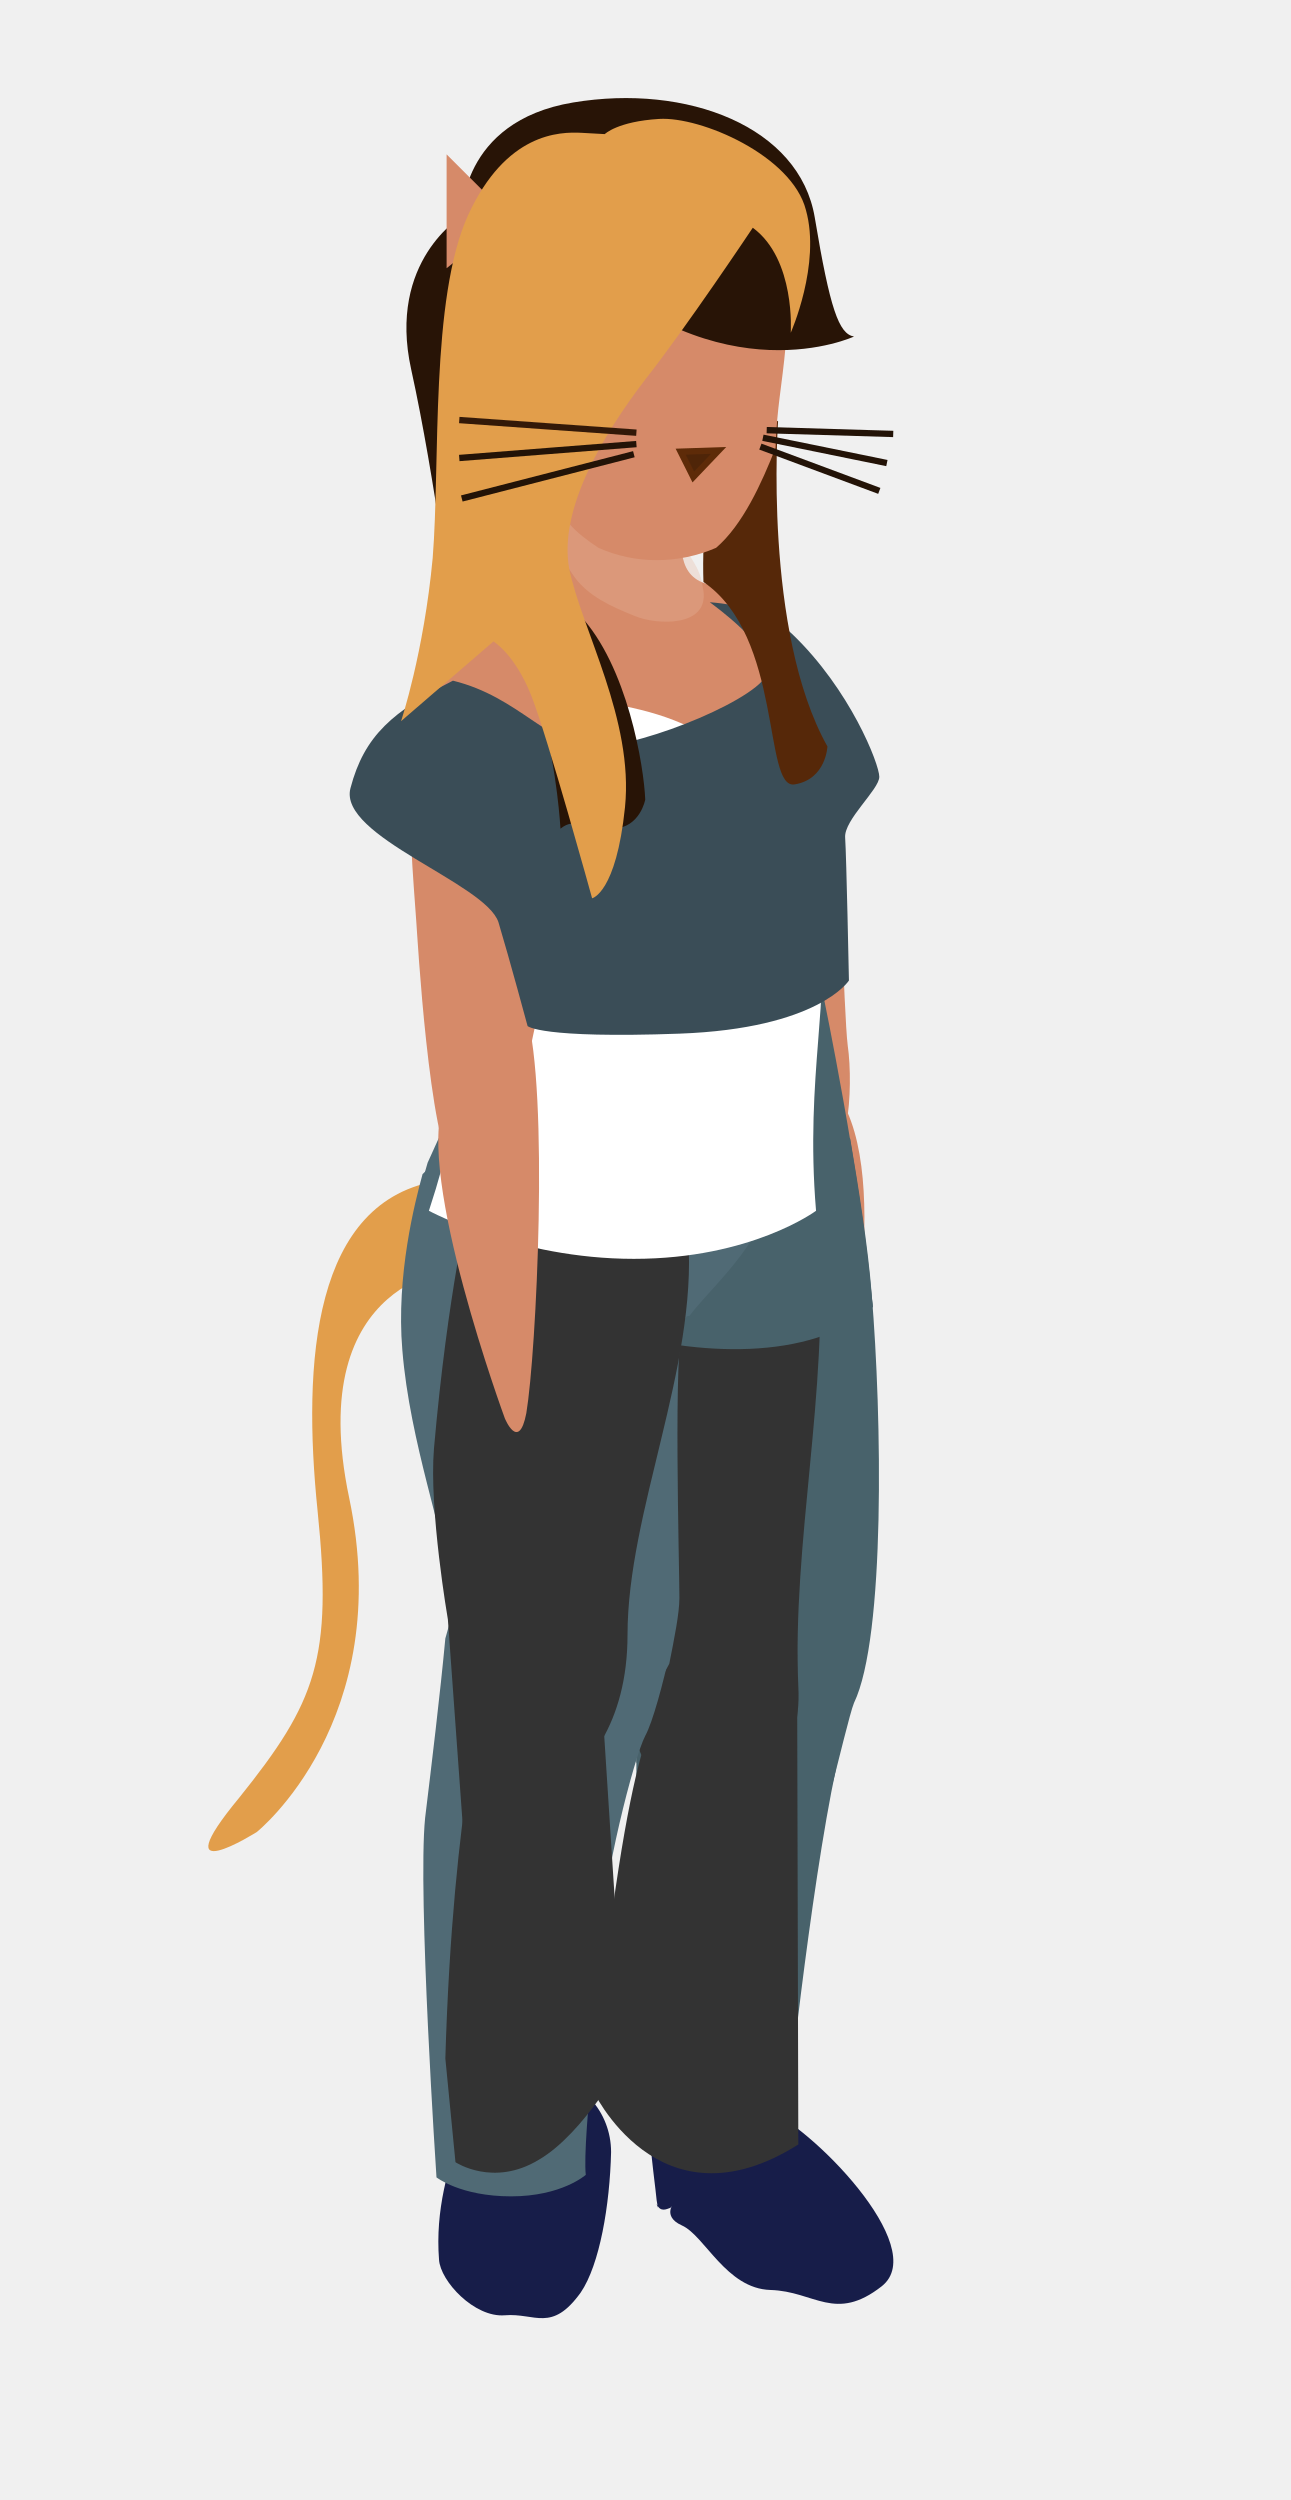
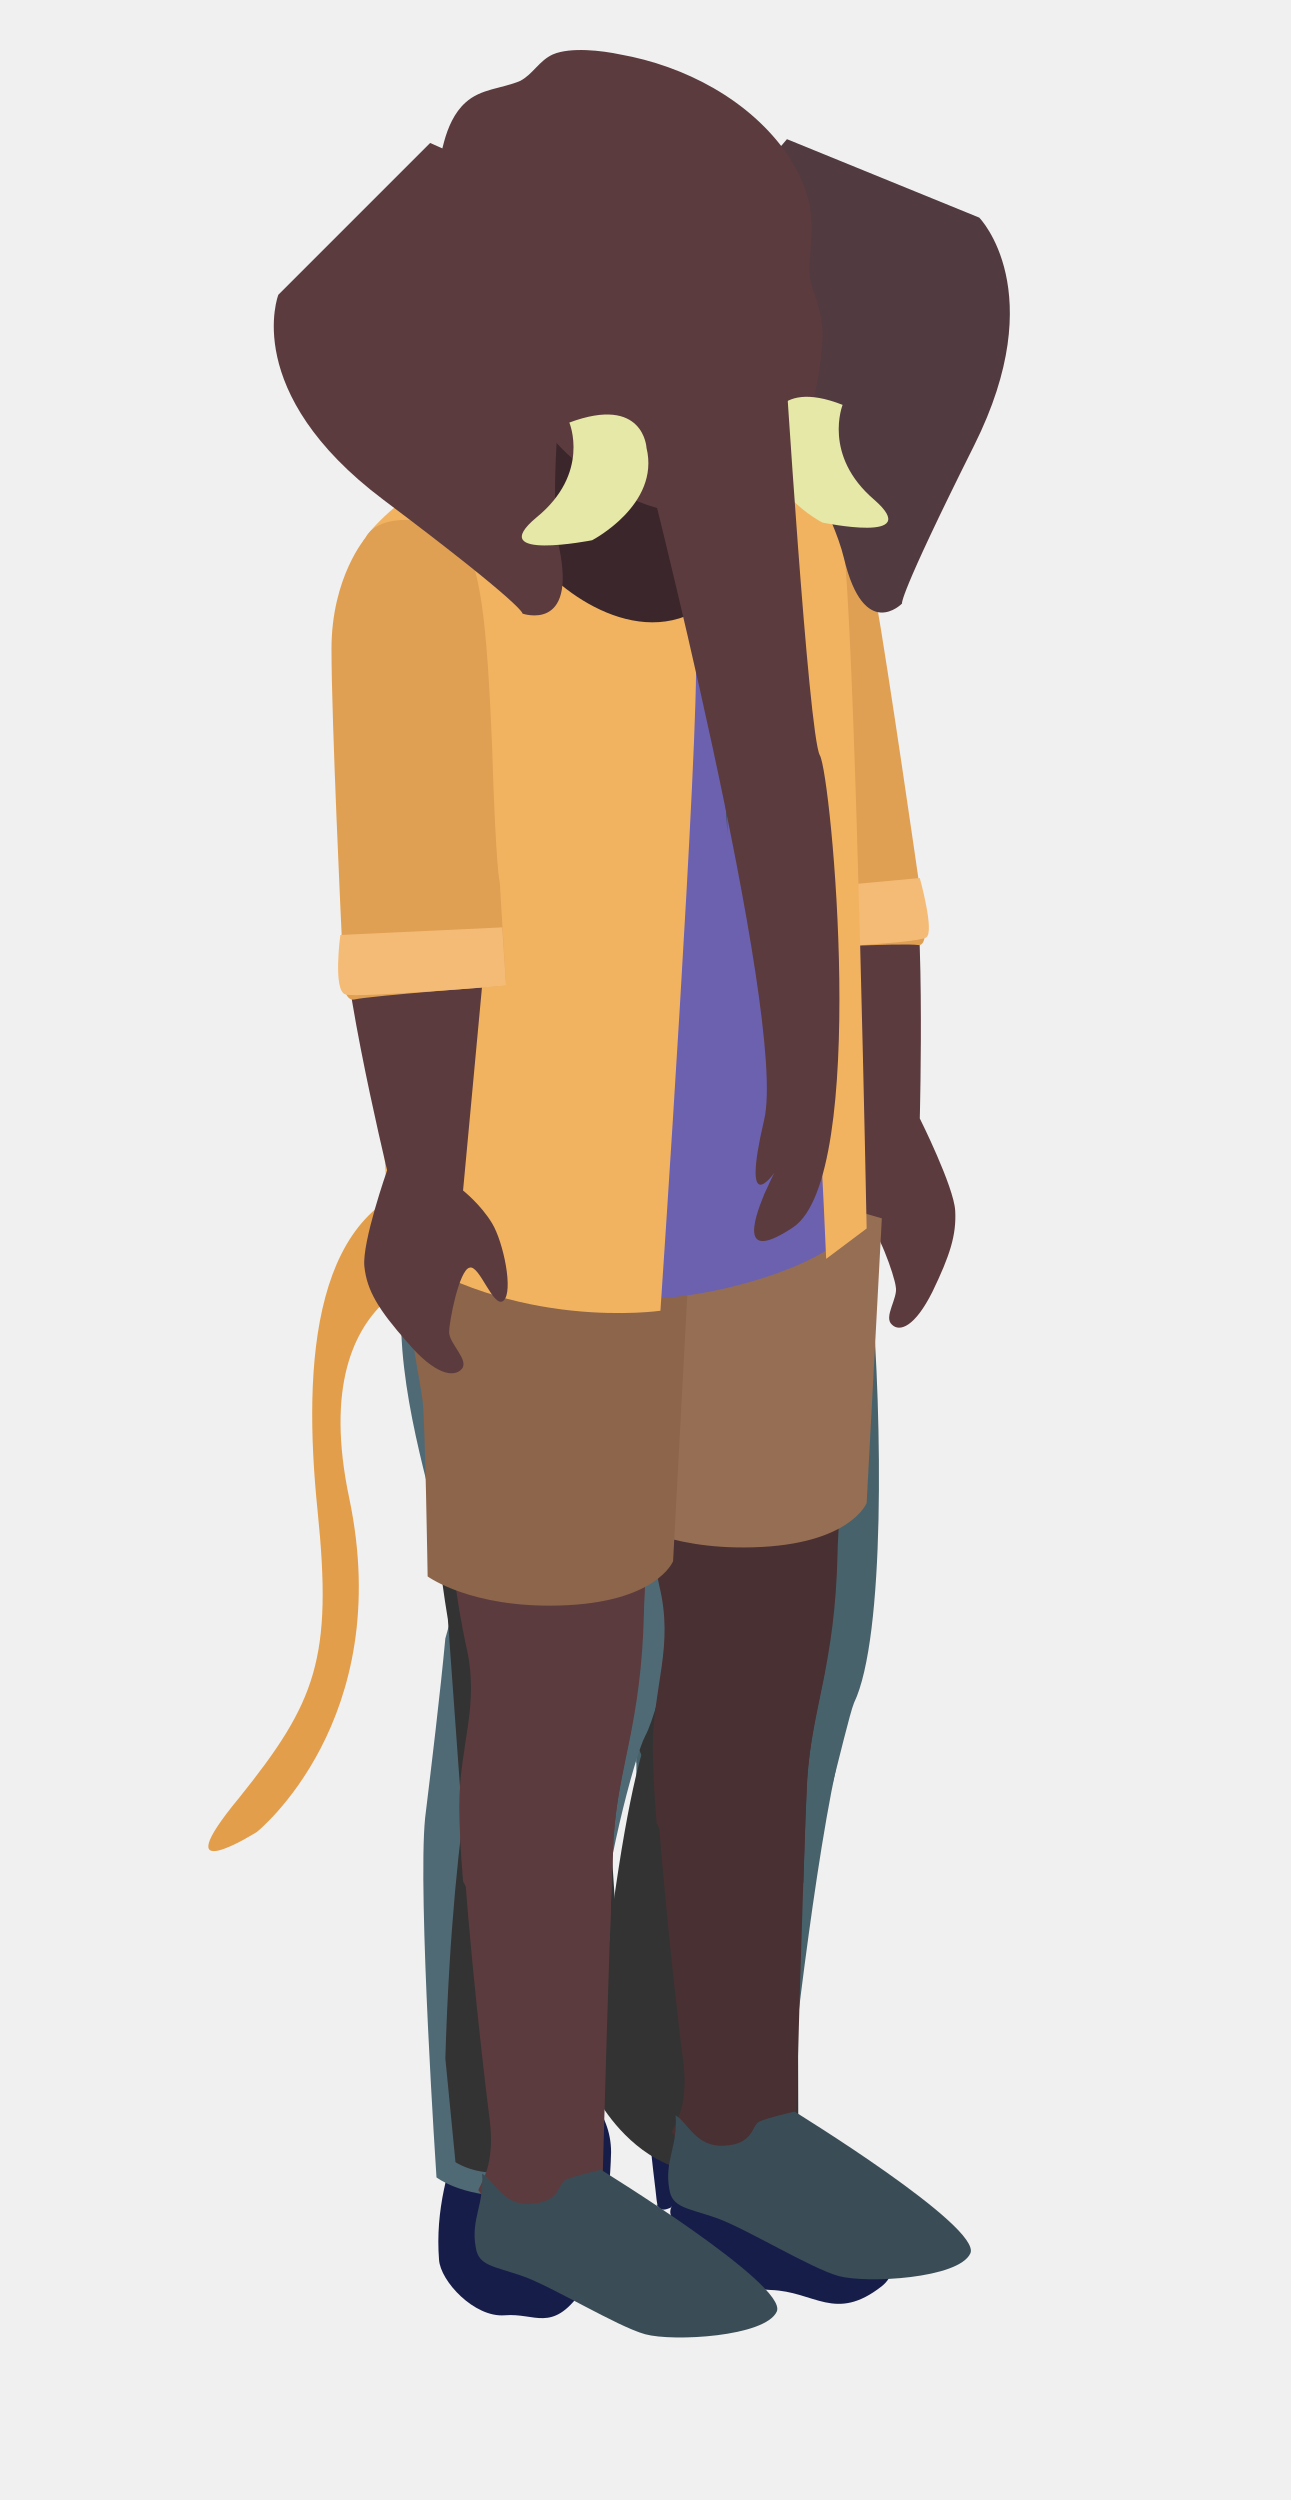
<svg xmlns="http://www.w3.org/2000/svg" version="1.1" id="Layer_1" x="0px" y="0px" viewBox="0 0 102 197.6" style="enable-background:new 0 0 102 197.6;" xml:space="preserve">
  <style type="text/css">
	.st0{fill:#E29E4B;}
	.st1{fill:#D68A69;}
	.st2{fill:#171D49;}
	.st3{fill:#48626B;}
	.st4{fill:#333333;}
	.st5{fill:#506A75;}
	.st6{fill:#FFFFFF;}
	.st7{opacity:0.3;fill:#E8B9A0;enable-background:new    ;}
	.st8{fill:#3A4D57;}
	.st9{fill:#562809;}
	.st10{fill:#281406;}
	.st11{fill:none;stroke:#331908;stroke-width:0.5;stroke-miterlimit:10;}
	.st12{fill:none;stroke:#231307;stroke-width:0.5;stroke-miterlimit:10;}
	.st13{fill:#4F2508;stroke:#5E2B08;stroke-width:0.5;stroke-miterlimit:10;}
+ 	.st14{fill:#5B3B3E;}
+ 	.st15{fill:#E0A053;}
+ 	.st16{fill:#F4BB76;}
+ 	.st17{fill:#493033;}
+ 	.st18{fill:#966E53;}
+ 	.st19{fill:#8C654B;}
+ 	.st20{fill:#6C61AF;}
+ 	.st21{fill:#F2B361;}
+ 	.st22{fill:#513A40;}
+ 	.st23{fill:#3A262B;}
+ 	.st24{fill:#E6E8A7;}
</style>
  <g id="_x30_0">
    <path id="CAT_x5F_tail" class="st0" d="M36.4,100.2c0,0-12.5,0.6-8.8,18.2s-7.3,26.4-7.3,26.4s-7.6,4.8-1.4-2.7   c6.1-7.6,7.4-11,6.2-22.7s-0.4-24.6,9.7-26.1S36.4,100.2,36.4,100.2z" />
    <path id="arm_x5F_back_x5F_bot" class="st1" d="M60.3,87.8c0,0,1.3-7.9,5.9-1.3s0.3,24.7,0.3,24.7S64.6,114,60.3,87.8z" />
    <path id="arm_x5F_back_x5F_top" class="st1" d="M58.6,50.3c6-0.9,6.7,8.4,7.5,14c0.2,0.9,0.6,15.9,0.9,18.3c0.5,3.5,0,10.3-2.4,9.1   c-6.4-3.2-5.8-11.3-7.6-17.9C55.3,67.2,51.4,51.4,58.6,50.3z" />
    <path id="foot_x5F_back" class="st2" d="M60.5,166.7c-2.7-0.6-5.6-0.9-8.4-1c-1.8-3.2-0.3,6.9-0.2,8.2c0.2,1.1,0,0.3,0,0.3   c0.3,0.7,0.8,0.4,1.1,0.3c0.6-0.7-0.9,0.6,0.9,1.4s3.5,5,7,5.1c3.5,0.1,5.1,2.6,8.8-0.3C73.6,177.6,63.9,167.9,60.5,166.7z" />
    <path id="CAT_x5F_leg_x5F_back_x5F_bot" class="st3" d="M53,136.6c-1.2,0.6-2.1,1.4-2.7,2.4v29c5.6,4.1,11.8,0,11.8,0   s1.9-18.5,4-28.3C62.2,136.2,57.6,133.8,53,136.6z" />
    <path id="CAT_x5F_leg_x5F_back_x5F_top" class="st3" d="M47,91.6c0,0.8,0,2.3,0,3.3l3.3,22v22.4c2.1,2.7,5.4,4.3,8.7,3.2   c3-0.6,5,0.8,6.8-1.5c0.4-1.5,1.4-5.7,1.7-6.4c2.5-5.2,2.2-22.7,1.4-32.3c-0.3-3.8-1-8.2-1.7-12.3C61.4,86.7,51.8,86.8,47,91.6z" />
    <path id="leg_x5F_back_x5F_bot" class="st4" d="M52.3,135.3c0,0-2.6-0.3-5.5,29.8c0,0,5.2,11.4,16.3,4.4L63,130.8   C63,130.8,55.8,122.1,52.3,135.3z" />
    <path id="leg_x5F_back_x5F_top" class="st4" d="M51.4,93.3c-1.1,9.3-1.8,14.4-1.7,24.5c0.2,10.1,0.3,9.4,0.4,18.1s13.6,8.7,13-2.6   c-0.5-11.3,2.4-23.5,1.6-34.8C64,87.4,56,94.8,51.4,93.3z" />
    <path id="foot_x5F_front" class="st2" d="M42.7,164c-2.7-0.2-5.2,1.3-6.1,4c-1.2,3.3-2.2,6.7-1.9,10.6c0.1,1.7,2.8,4.6,5.2,4.4   s3.7,1.4,6-1.8c1.5-2.2,2.3-6.9,2.4-11.1C48.3,166.9,45.9,164.2,42.7,164L42.7,164z" />
    <path id="CAT_x5F_hip_x5F_back" class="st3" d="M69,103.3c0-0.3-0.1-0.6-0.1-0.9c-0.9-9.6-3.8-23.6-3.8-23.6L51,75.4l-6,6.4   l3.5,23.4C54.8,107.1,64.1,107.7,69,103.3z" />
-     <path id="CAT_x5F_leg_x5F_front_x5F_bot" class="st5" d="M42,118.6c-2.8,1.9-5.6,6.3-6.8,10.9c-0.4,4.3-1.1,10.1-1.6,14.2   c-0.6,6,0.9,28.4,0.9,28.4s1.9,1.5,5.9,1.5c4,0,5.9-1.7,5.9-1.7c-0.3-2.8,1.3-15.3,1.3-19.2s2.5-13.8,3.4-15.5   c0.6-1.1,1.4-4.1,2-6.8C53.1,123.3,49.8,114.3,42,118.6z" />
+     <path id="CAT_x5F_leg_x5F_front_x5F_bot" class="st5" d="M42,118.6c-2.8,1.9-5.6,6.3-6.8,10.9c-0.4,4.3-1.1,10.1-1.6,14.2   c-0.6,6,0.9,28.4,0.9,28.4s1.9,1.5,5.9,1.5s5.9-1.7,5.9-1.7c-0.3-2.8,1.3-15.3,1.3-19.2s2.5-13.8,3.4-15.5c0.6-1.1,1.4-4.1,2-6.8   C53.1,123.3,49.8,114.3,42,118.6z" />
    <path id="CAT_x5F_leg_x5F_front_x5F_top" class="st5" d="M50,134.6c1.1-0.4,2.1-1.5,2.9-3.1c0.4-2,0.8-4,0.8-5.2   c0-2.6-0.5-19.9,0.3-21.8c0.1-0.2,0.2-0.3,0.3-0.5c0.9-6.6-3.8-13.5-10.3-14.4c-3.6,0-7.8,0.5-10.6,3.2c-0.6,2.2-2.1,8-1.6,13.9   c0.6,7.4,3.4,14.7,3.6,18.1c0,0.4,0,0.9,0,1.4C39,131.6,44.5,136.2,50,134.6z" />
-     <path id="CAT_x5F_hip_x5F_front" class="st5" d="M60.6,79.9l-3.4-4.3c0,0-14.1-0.2-14.5-0.2c-0.4,0-3.5,4.6-3.5,4.6l-5.4,11.9   c0,0-0.4,1.3-0.9,3.4c3.1,7.4,13.1,10.2,21.6,8.7c1.4-1.9,5-5,6.1-8.5C61.8,91.5,60.6,79.9,60.6,79.9z" />
+     <path id="CAT_x5F_hip_x5F_front" class="st5" d="M60.6,79.9l-3.4-4.3c0,0-14.1-0.2-14.5-0.2S39.2,80,39.2,80l-5.4,11.9   c0,0-0.4,1.3-0.9,3.4c3.1,7.4,13.1,10.2,21.6,8.7c1.4-1.9,5-5,6.1-8.5C61.8,91.5,60.6,79.9,60.6,79.9z" />
    <path id="leg_x5F_front_x5F_bot" class="st4" d="M47.5,133.2l-9-0.2c0,0-2.7,9.4-3.3,29.7l0.8,8.2c0,0,3,2,6.6-0.2   c3.6-2.1,6.8-8,6.8-8L47.5,133.2z" />
    <path id="leg_x5F_front_x5F_top" class="st4" d="M37.1,95.1c0,0-1.7,6.9-2.8,19.4c-0.4,4.8,1.1,13.5,1.1,13.5l1.2,16.6   c0,0,13-1.3,13-15.4c0-9.7,5.5-21.1,4.8-31.3C54,93.5,37.1,95.1,37.1,95.1z" />
    <path id="chest" class="st1" d="M42.7,38.8v6.7l-5.3,3.6c-1,1.9,0.1,14.7,5.2,17.1c4.3,2,12.4-6.2,14.7-6.6   c3.2-0.4,3.9-11.6-1.6-13.5c-2.4-0.8-1.8-3.7-1.8-5.7C53.9,40.5,46.1,34.9,42.7,38.8z" />
    <path id="top" class="st6" d="M33.9,95.7c0,0,7,3.8,16.2,3.8c9.3,0,14.4-3.8,14.4-3.8c-0.9-10.7,1.3-17.5,0.1-22.4   c-1-4,3.7-9.5,1.7-12.6s-4.6-7.6-4.6-7.6c-2.8,6.6-3.1,7.7-3.1,7.7c-3.9-5.8-15.5-5.6-15.5-5.6c0.6,6.2-3.2,11.7-5.1,13   s-3.8,0.7-1.9,7.4C36.9,80.3,37,86.3,33.9,95.7z" />
    <path id="arm_x5F_front_x5F_top" class="st1" d="M38.2,49.8C44.5,50,44.9,60.1,45,65s-2.4,14.2-3.2,18.5c-0.2,1.1-3.6,12.1-5.9,9.2   c-2-2.5-2.9-18.6-3-19.9C32.5,66.9,30.7,49.8,38.2,49.8z" />
    <path id="arm_x5F_front_x5F_bot" class="st1" d="M35.1,87.1c0,0,2.4-20.8,6.5-7c1.8,6.2,0.8,26.8,0,31.6c-0.6,3.1-1.7,0.4-1.7,0.4   S32.8,92.8,35.1,87.1z" />
    <path id="neck" class="st7" d="M50.2,48.7c1.7,0.7,5.8,0.9,5.4-2c-0.2-1.2-0.3-1.5-0.9-2.5c-0.8-1.4-3.1-2.1-3.8-3.5   c-0.3-0.6,0.7-0.9,1-0.3c0.4,0.9,1.2,1.8,1.9,2.7c0.2-0.2,0.5-0.3,0.7,0c0.1,0.1,0.1,0.1,0.2,0.2c-0.2-1.1-0.2-2.3-0.3-3.3   c0,0-8.5-5.2-11.8-0.9c0.4,2.1,1.6,4.8,2.8,6.5C46.5,47.1,48.2,47.9,50.2,48.7z" />
-     <path id="CAT_x5F_top" class="st8" d="M41.7,81.1c0,0,1,1,12,0.6c11-0.4,13.4-4.2,13.4-4.2s-0.2-9.9-0.3-11.3   c-0.1-1.4,2.7-3.8,2.7-4.8c0-1-2.3-6.9-6.9-11.3c-1.7-1.6-3.9-2.3-6.5-2.5c0.4,0.3,4.7,3.4,4.6,5.4c-0.1,2-9.8,6-13.6,6   c-3.8,0-6-3.9-11.3-5.2c-4.7,2.4-7,4.3-8.1,8.5c-1,3.8,10.7,7.5,11.7,10.6C40.3,75.9,41.7,81.1,41.7,81.1z" />
+     <path id="CAT_x5F_top" class="st8" d="M41.7,81.1c0,0,1,1,12,0.6s13.4-4.2,13.4-4.2s-0.2-9.9-0.3-11.3c-0.1-1.4,2.7-3.8,2.7-4.8   s-2.3-6.9-6.9-11.3c-1.7-1.6-3.9-2.3-6.5-2.5c0.4,0.3,4.7,3.4,4.6,5.4c-0.1,2-9.8,6-13.6,6s-6-3.9-11.3-5.2c-4.7,2.4-7,4.3-8.1,8.5   c-1,3.8,10.7,7.5,11.7,10.6C40.3,75.9,41.7,81.1,41.7,81.1z" />
    <path id="hair_x5F_back" class="st9" d="M61.5,33.3c0,0-1.2,16.6,3.9,25.7c0,0-0.1,2.6-2.6,3s-0.9-11.7-7.2-16   C55.6,46,54.9,29.9,61.5,33.3z" />
    <path id="head" class="st1" d="M61.2,16.6c-5.8-7.6-17.5-7-22.8,0.1C33,23.8,38.6,31.6,41.2,36c2.6,4.4,1.1,2.6,3.8,5.4   c0.6,0.7,1.4,1.3,2.3,1.9c2.9,1.3,6.3,1.3,9.3,0c2.1-1.8,3.6-5.1,4.7-7.9c0.1-3.2,0.5-4.8,0.8-8.1C62.5,23.9,63.8,20.1,61.2,16.6z" />
    <path id="hair_x5F_front" class="st10" d="M43.5,30.2c0,0-0.9-3.3-2.9-2.7c-2,0.6,0.1,3.9,0.5,5.3c0.4,1.4,0.8,3.1,1.9,2.2   c0,0,0.9,1.4-0.3,3.8c0,0-0.7,5.8,3.1,9.8s5.1,12,5.2,14.6c0,0-0.4,2.2-2.5,2.3c-2,0.1-3-1-4.2,0c0,0-1-18.2-8.4-15.6   c0,0-1.5-12.1-3.4-20.7s4-12.1,4-12.1s-0.2-7.5,8.8-9s17.9,1.9,19.1,9.1c1.2,7.2,1.9,9.2,3.1,9.4c0,0-10.5,4.9-22.1-6.2   C45.3,20.4,48.7,27.3,43.5,30.2z" />
    <polyline id="ear" class="st1" points="35.3,12.2 35.3,21.2 40.3,17.2  " />
-     <path id="CAT_x5F_hair" class="st0" d="M59.5,18c0,0-5.2,7.8-8.5,12c-3.3,4.3-6.9,10.3-6,15c1,4.8,5.1,11.9,4.4,18.8   c-0.7,6.8-2.6,7.2-2.6,7.2s-3.5-12.7-4.8-16c-1.3-3.3-3-4.3-3-4.3l-7.3,6.3c0,0,1.8-5.4,2.5-12.9c0.6-7.5-0.2-20.5,2.8-27.1   c3-6.5,7.2-6.6,9-6.5c1.8,0.1,1.8,0.1,1.8,0.1s1-1,4.3-1.2c3.3-0.2,10.5,2.9,11.6,7.2c1.2,4.3-1.2,9.7-1.2,9.7S62.9,20.5,59.5,18z" />
+     <path id="CAT_x5F_hair" class="st0" d="M59.5,18c0,0-5.2,7.8-8.5,12c-3.3,4.3-6.9,10.3-6,15c1,4.8,5.1,11.9,4.4,18.8   c-0.7,6.8-2.6,7.2-2.6,7.2S43.3,58.3,42,55s-3-4.3-3-4.3L31.7,57c0,0,1.8-5.4,2.5-12.9C34.8,36.6,34,23.6,37,17   c3-6.5,7.2-6.6,9-6.5s1.8,0.1,1.8,0.1s1-1,4.3-1.2s10.5,2.9,11.6,7.2c1.2,4.3-1.2,9.7-1.2,9.7S62.9,20.5,59.5,18z" />
    <line id="whisker_x5F_left_x5F_top" class="st11" x1="50.3" y1="34.2" x2="36.3" y2="33.2" />
    <line id="whisker_x5F_left_x5F_mid" class="st12" x1="50.3" y1="35.1" x2="36.3" y2="36.2" />
    <line id="whisker_x5F_left_x5F_bot" class="st12" x1="50.1" y1="35.9" x2="36.5" y2="39.4" />
    <line id="whisker_x5F_right_x5F_bot" class="st12" x1="60.1" y1="35.3" x2="69.5" y2="38.8" />
    <line id="whisker_x5F_right_x5F_mid" class="st12" x1="60.3" y1="34.6" x2="70.1" y2="36.6" />
    <line id="whisker_x5F_right_x5F_top" class="st12" x1="60.6" y1="34" x2="70.6" y2="34.3" />
    <polygon id="nose" class="st13" points="53.8,35.7 56.8,35.6 54.8,37.7  " />
+     <path id="ELEPHANT_x5F_arm_x5F_back_x5F_bot" class="st14" d="M62.9,70.7l5.1,20c0,0-1,1.2-1.5,2.8C66,95.1,66,99,66.8,99.7   c0.8,0.6,1.1-3.1,1.8-2.9c0.7,0.1,2.1,4,2.2,4.9c0.2,0.9-1,2.4-0.3,3c0.6,0.6,1.8,0.2,3.2-2.6c1.4-2.9,1.9-4.5,1.8-6.4   s-2.8-7.3-2.8-7.3s0.5-19-0.9-20.9" />
+     <g id="ELEPHANT_x5F_arm_x5F_back_x5F_top">
+       <path class="st15" d="M65.5,38.7c-1.2-1.9-4.8-1-6.1,0.7c-1.3,1.8-0.8,7.3,0.6,17c1.4,9.7,1.3,10.5,1.3,10.5l1,8.1    c0,0,9.1-0.5,10.3-0.3c1.2,0.1,0-5.2,0-5.2s-2.4-16.7-3.4-22.3C68.3,41.4,65.5,38.7,65.5,38.7z" />
+       <path class="st16" d="M61.9,70.4l10.8-1c0,0,1.2,4.3,0.5,4.7C72.4,74.6,62.4,75,62.4,75L61.9,70.4z" />
+     </g>
+     <path id="ELEPHANT_x5F_leg_x5F_back_x5F_bot" class="st17" d="M62.4,172.7c0.6-0.6,1.5-1.3,2.2-2c-1-1.2-1.7-2-1.7-2   s0.6-22.2,0.9-28c0.2-3.2,0.8-5.6,1.4-8.6c-1.9-2.4-5.3-4-7.9-2.5c-1.5,0.9-3.5,2-5,3.5c-0.2,1.6-0.5,3.3-0.5,5.3   c0,5,1.5,19.1,2.2,24.5c0.2,1.6,0.1,2.7-0.1,3.6l0,0c-0.2,0.8-0.5,1.4-0.8,2C55.2,171.6,58.8,174.3,62.4,172.7z" />
+     <path id="ELEPHANT_x5F_foot_x5F_back" class="st8" d="M76.7,178.1c-0.9,2-8.2,2.4-10.4,1.8c-2.2-0.6-7.4-3.8-9.7-4.6   s-3.5-0.8-3.7-2.3c-0.4-2.2,0.7-3.4,0.5-5.8c1,0.6,1.6,2.5,3.8,2.4c2.4-0.1,2.2-1.6,2.8-1.9c0.6-0.3,2.8-0.8,2.8-0.8   S77.6,176,76.7,178.1z" />
+     <g id="ELEPHANT_x5F_leg_x5F_back_x5F_top">
+       <path class="st17" d="M62.4,149.7c0.4-0.2,0.8-0.5,1.1-0.9c0.1-3.5,0.2-6.5,0.3-8.2c0.4-5.7,2.2-9,2.4-17.8c0-0.8,0.1-1.7,0.1-2.7    c-5,1.7-10.5,1.1-15.2-1c0.3,2.6,0.7,4.8,1,6.2c1.2,4.9-0.5,7.9-0.5,12.9c0,1.4,0.1,3.5,0.3,5.9C54,148.3,57.5,151.6,62.4,149.7z" />
+       <path class="st18" d="M47.2,92.9c0.2,7.1,1.4,12,1.5,13.2c0.2,1.3,0.4,13.9,0.4,13.9s3.4,2.5,10.4,2.3c7.7-0.2,9-3.5,9-3.5    l1.2-22.5c0,0-13.7-4.1-17.5-3.9C48.4,92.7,47.2,92.9,47.2,92.9z" />
+     </g>
+     <path id="ELEPHANT_x5F_leg_x5F_front_x5F_bot" class="st14" d="M47.1,177.3c0.6-0.6,1.5-1.3,2.2-2c-1-1.2-1.7-2-1.7-2   s0.6-22.2,0.9-28c0.2-3.2,0.8-5.6,1.4-8.6c-1.9-2.4-5.3-4-7.9-2.5c-1.5,0.9-3.5,2-5,3.5c-0.2,1.6-0.5,3.3-0.5,5.3   c0,5,1.5,19.1,2.2,24.5c0.2,1.6,0.1,2.7-0.1,3.6l0,0c-0.2,0.8-0.5,1.4-0.8,2C39.9,176.2,43.5,178.9,47.1,177.3z" />
+     <path id="ELEPHANT_x5F_foot_x5F_front" class="st8" d="M61.4,182.7c-0.9,2-8.2,2.4-10.4,1.8c-2.2-0.6-7.4-3.8-9.7-4.6   s-3.5-0.8-3.7-2.3c-0.4-2.2,0.7-3.4,0.5-5.8c1,0.6,1.6,2.5,3.8,2.4c2.4-0.1,2.2-1.6,2.8-1.9c0.6-0.3,2.8-0.8,2.8-0.8   S62.3,180.6,61.4,182.7z" />
+     <g id="ELEPHANT_x5F_leg_x5F_front_x5F_top">
+       <path class="st14" d="M47.1,154.3c0.4-0.2,0.8-0.5,1.1-0.9c0.1-3.5,0.2-6.5,0.3-8.2c0.4-5.7,2.2-9,2.4-17.8c0-0.8,0.1-1.7,0.1-2.7    c-5,1.7-10.5,1.1-15.2-1c0.3,2.6,0.7,4.8,1,6.2c1.2,4.9-0.5,7.9-0.5,12.9c0,1.4,0.1,3.5,0.3,5.9C38.7,152.9,42.2,156.2,47.1,154.3    z" />
+       <path class="st19" d="M31.9,97.5c0.2,7.1,1.4,12,1.5,13.2c0.2,1.3,0.4,13.9,0.4,13.9s3.4,2.5,10.4,2.3c7.7-0.2,9-3.5,9-3.5    l1.2-22.5c0,0-13.7-4.1-17.5-3.9C33.1,97.3,31.9,97.5,31.9,97.5z" />
+     </g>
+     <g id="ELEPHANT_x5F_top">
+       <path class="st20" d="M67.3,60.1c-0.5-9.4-0.4-21.6-2.1-25.3c-0.8-1.9-2.4-3.7-4.4-4.7c-2.3-1.2-4.9-0.1-7.3,0.3    c-2.3,0.4-4.6,1.4-6.7,2.3c-2.4,1-5,1.7-7.2,2.9c-2.2,1.1-4.3,2.4-6.4,3.6c-7,4.1-6.9,7.7-4.7,16.6S31,97.6,31,97.6    c11.2,7.4,24.5,4.6,24.5,4.6s8.8-1.4,12.2-5.3C67.6,96.8,67.8,69.5,67.3,60.1z M57.5,65.9L57.5,65.9c-0.1-1.5-0.2-3.1-0.3-4.5    C57.4,63,57.5,64.5,57.5,65.9z" />
+       <path class="st21" d="M52.7,37.9c0,0,2.1,7,2.3,13.5c0.3,6.5-2.8,52.2-2.8,52.2s-11.6,1.7-21.4-5.2l-1.7-29.5l-0.6-25.7    c0,0,0.3-1.2,3.3-3.6c2.9-2.4,9.5-5.7,9.5-5.7l6.8,3.4L52.7,37.9z" />
+       <path class="st15" d="M42.7,32.4c0,0,3.4,2.9,6.7,4.2c3.3,1.2,3.3,1.2,3.3,1.2s-1.4,5.3-1.4,6.2s-7.9-3.9-9.5-5.9    c-1.5-2-1-3.5-1-3.5l1.2-3.3l0.8-0.8L42.7,32.4z" />
+       <path class="st21" d="M57.2,34.8c1.5,3.1,3.8,9.3,4.4,13.9c0.6,4.6,2.8,34.9,3.1,39.2s0.6,11.6,0.6,11.6l3.2-2.4    c0,0-0.8-42-1.7-52.7c-0.9-10.7-2.4-14-8-14.9c0,0-0.8,2.2-2.3,3.1L57.2,34.8z" />
+       <path class="st15" d="M56.1,32.9c0,0,0.8,1.2,1.1,1.9c0.3,0.8,2.5,3.9,2.5,3.9s0.3-3.3-0.3-4.6s-1.9-2.4-1.9-2.4    S57.1,32.4,56.1,32.9z" />
+     </g>
+     <path id="ELEPHANT_x5F_arm_x5F_front_x5F_bot" class="st14" d="M38.5,73.7l-1.9,20.4c0,0,1.4,1.1,2.3,2.6c0.9,1.5,1.7,5.4,0.9,6.1   s-1.9-2.9-2.7-2.6c-0.8,0.2-1.6,4.2-1.6,5.1s1.6,2.2,1,2.9c-0.6,0.7-2.1,0.5-4.3-2.1c-2.3-2.6-3.2-4.1-3.4-6   c-0.2-1.9,1.8-7.6,1.8-7.6s-4.5-18.7-3.2-20.8" />
+     <g id="ELEPHANT_x5F_arm_x5F_front_x5F_top">
+       <path class="st15" d="M28.9,42.5c1-2,5.3-1.7,7.2-0.2c1.9,1.6,2.4,7.1,2.8,16.8c0.3,9.8,0.6,10.6,0.6,10.6l0.5,8.2    c0,0-10.7,0.8-12,1.1c-1.4,0.3-1-5.2-1-5.2S26.2,57,26.2,51.3S28.9,42.5,28.9,42.5z" />
+       <path class="st16" d="M39.7,73.3l-12.8,0.6c0,0-0.6,4.4,0.4,4.7c0.9,0.3,12.7-0.7,12.7-0.7L39.7,73.3z" />
+     </g>
+     <g id="ELEPHANT_x5F_head">
+       <path class="st22" d="M53.3,19.6l2.5-1.1l6.4-7.5l15.2,6.2c0,0,5.7,5.8-0.4,18s-5.7,12.5-5.7,12.5s-3,3.1-4.6-3.6    S53.3,19.6,53.3,19.6z" />
+       <path class="st23" d="M41.5,32.2c1,2.4-0.6,8.6,0.1,10.7c0.7,2.2,7,8,12.6,5.8c5.6-2.1,5.5-5.9,5-11.2    C58.8,32.2,41.5,32.2,41.5,32.2z" />
+       <path class="st14" d="M62.3,12.3c0.1,0.2,0.2,0.3,0.3,0.5c0.8,1.3,1.4,2.8,1.5,4.3c0.2,1.6-0.2,3.1-0.1,4.6c0,1,0.8,2,1,4.3    s-1.3,13.6-7.6,14.5s-10.5-2.8-12.2-4.3c-1.8-1.5-6-6.9-6-6.9s-3.8-6.3-4.6-9.9c-0.6-2.6-0.2-5.7,0.5-8.2c0.3-1.1,0.8-2.3,1.7-3.1    C38,7,39.7,7,41.1,6.4c1-0.5,1.5-1.6,2.6-2.1c1.4-0.6,3.9-0.3,5.3,0C54.1,5.2,59.3,7.9,62.3,12.3z" />
+       <path class="st14" d="M46.3,15.4l-2.9,0.1L34,11.3l-12,12c0,0-3,7.7,8.3,16.2s11,9,11,9s4.3,1.5,2.9-5.2S46.3,15.4,46.3,15.4z" />
+       <path class="st24" d="M60.8,34c0,0,0.2-4.2,5.8-2c0,0-1.6,4,2.5,7.5c4,3.5-4.1,1.8-4.1,1.8S59.7,38.6,60.8,34z" />
+       <path class="st14" d="M62,27.6c0,0,1.9,30.5,2.8,32.1c0.9,1.5,3.9,33.2-2.1,37.3c-4.2,2.8-3.2-0.4-2.3-2.6    c0.4-0.9,0.8-1.7,0.8-1.7s-2.7,3.9-0.8-4.2s-9.6-52.9-9.6-52.9l0.7-7.9H62V27.6z" />
+       <path class="st24" d="M51.1,35.4c0,0-0.2-4.2-6.1-2c0,0,1.7,4-2.6,7.5c-4.2,3.5,4.4,1.8,4.4,1.8S52.2,39.9,51.1,35.4z" />
+     </g>
  </g>
</svg>
